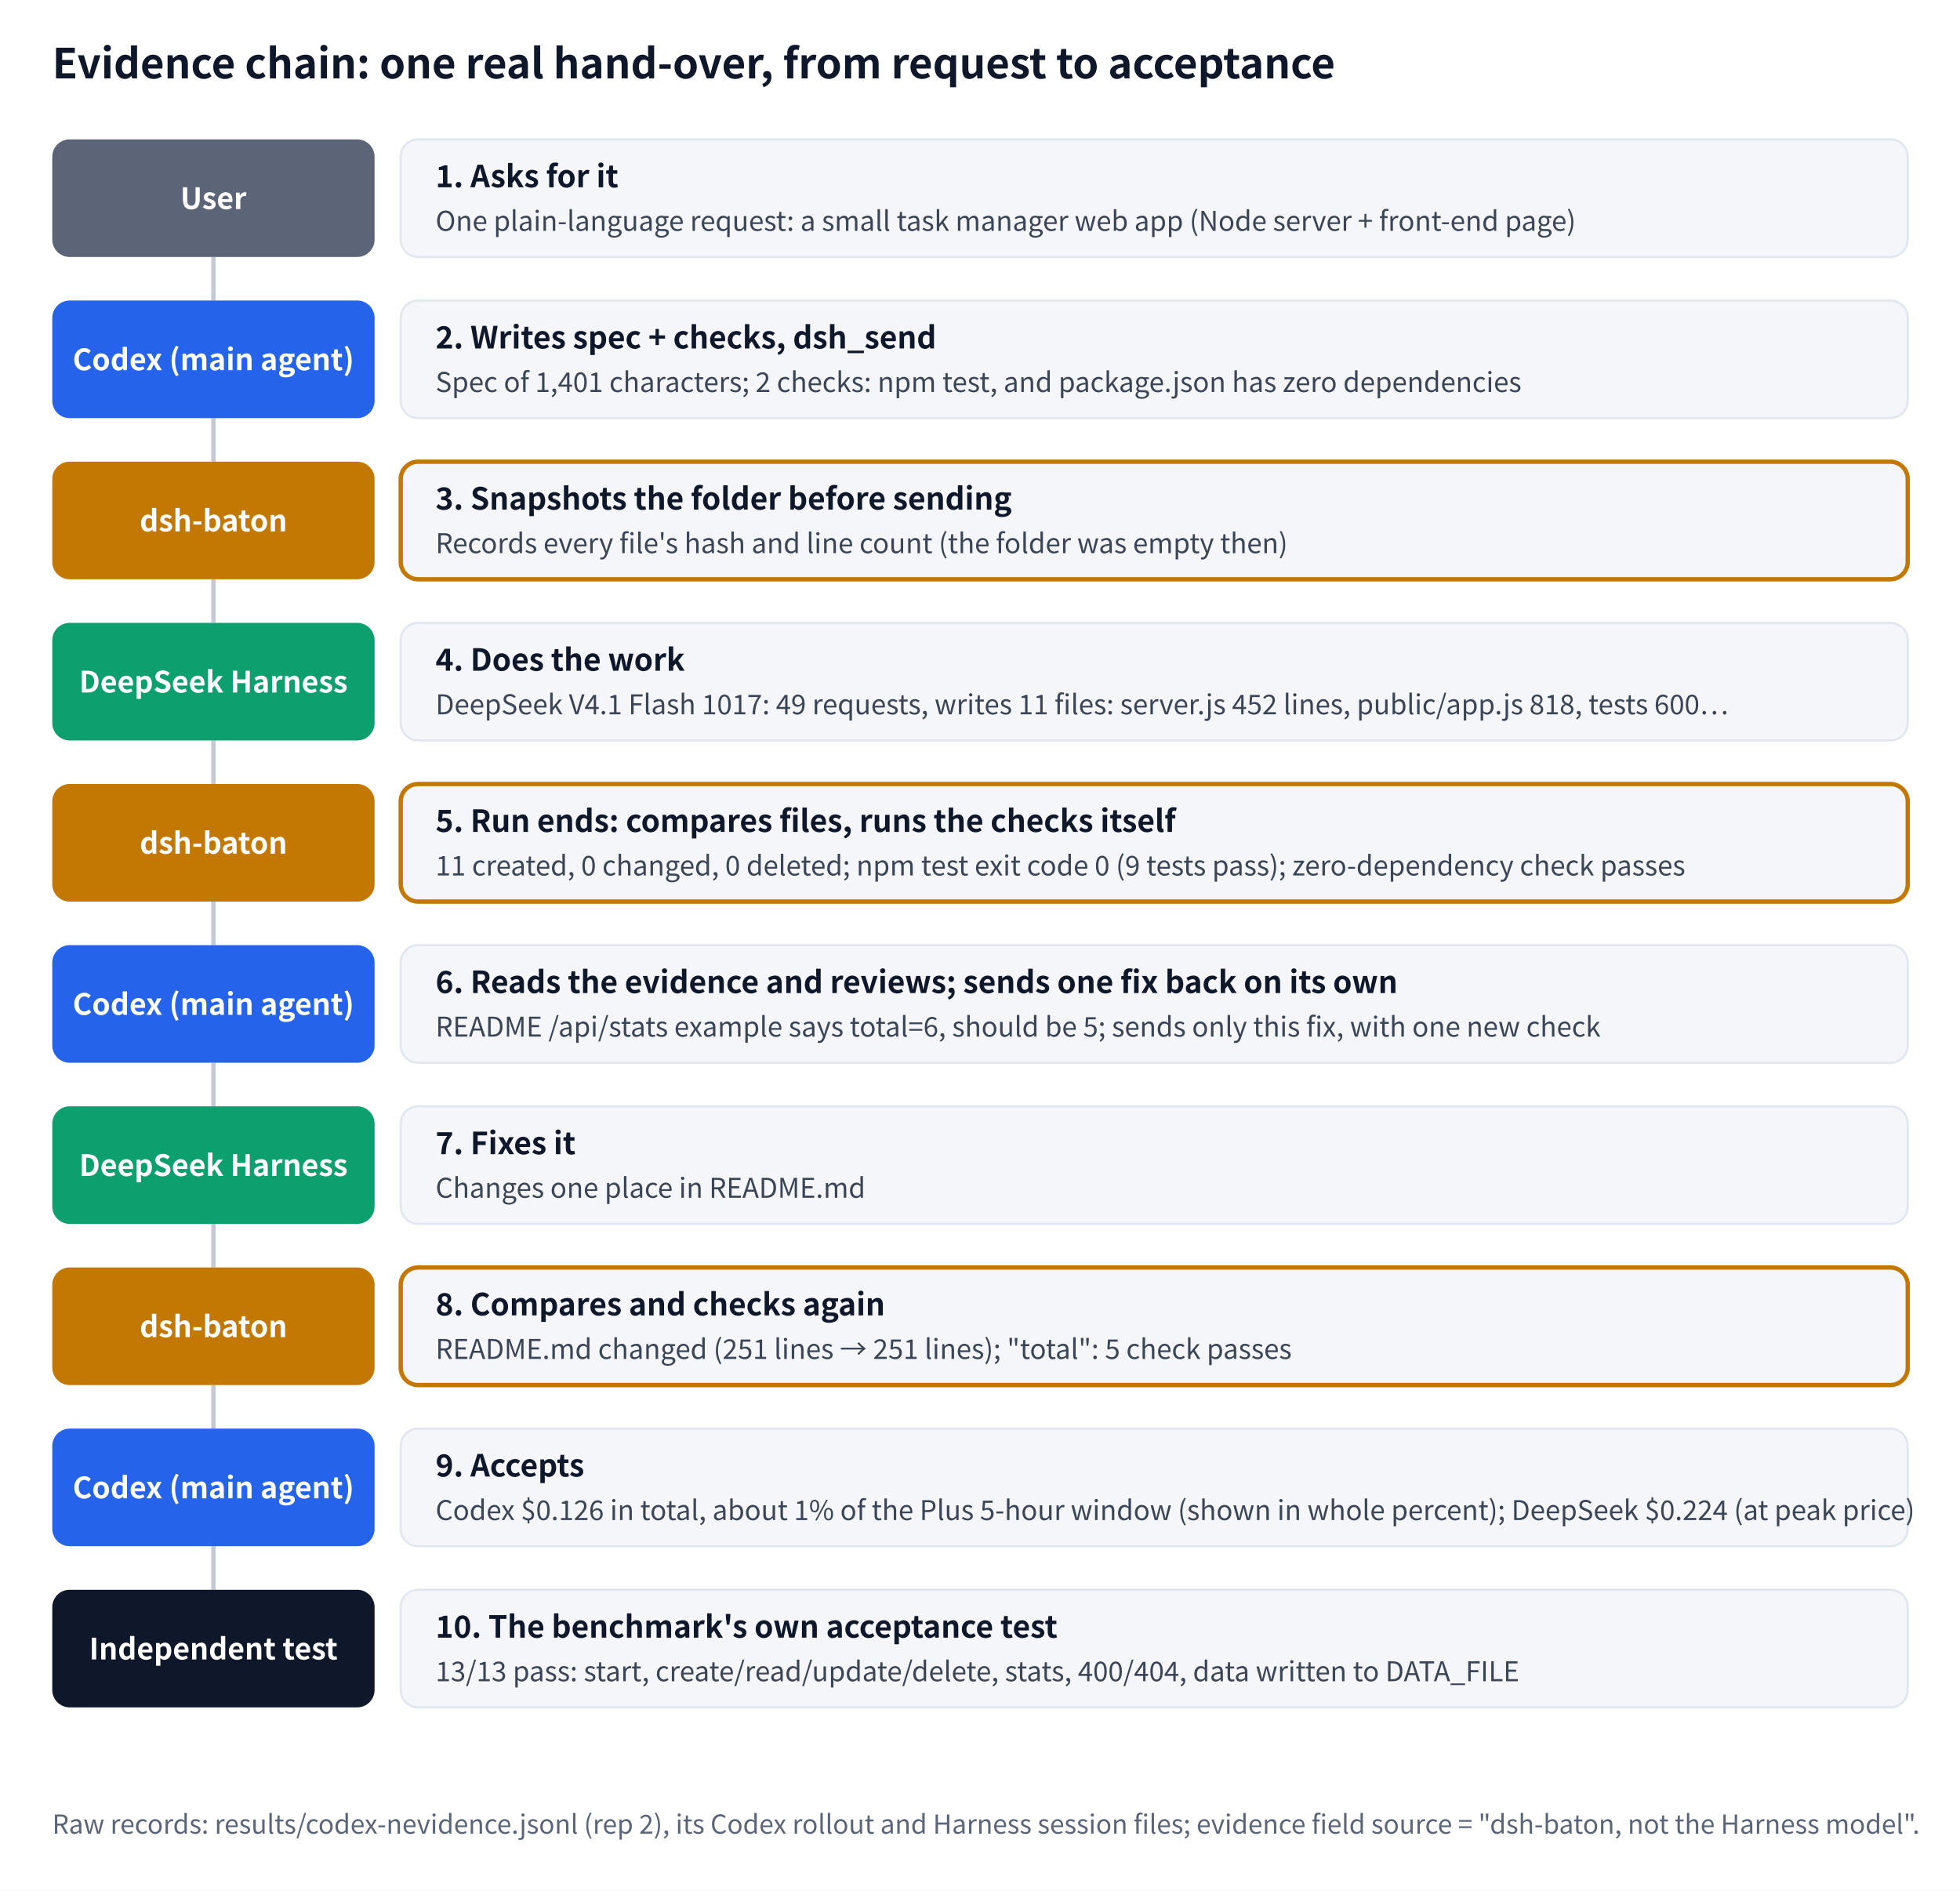
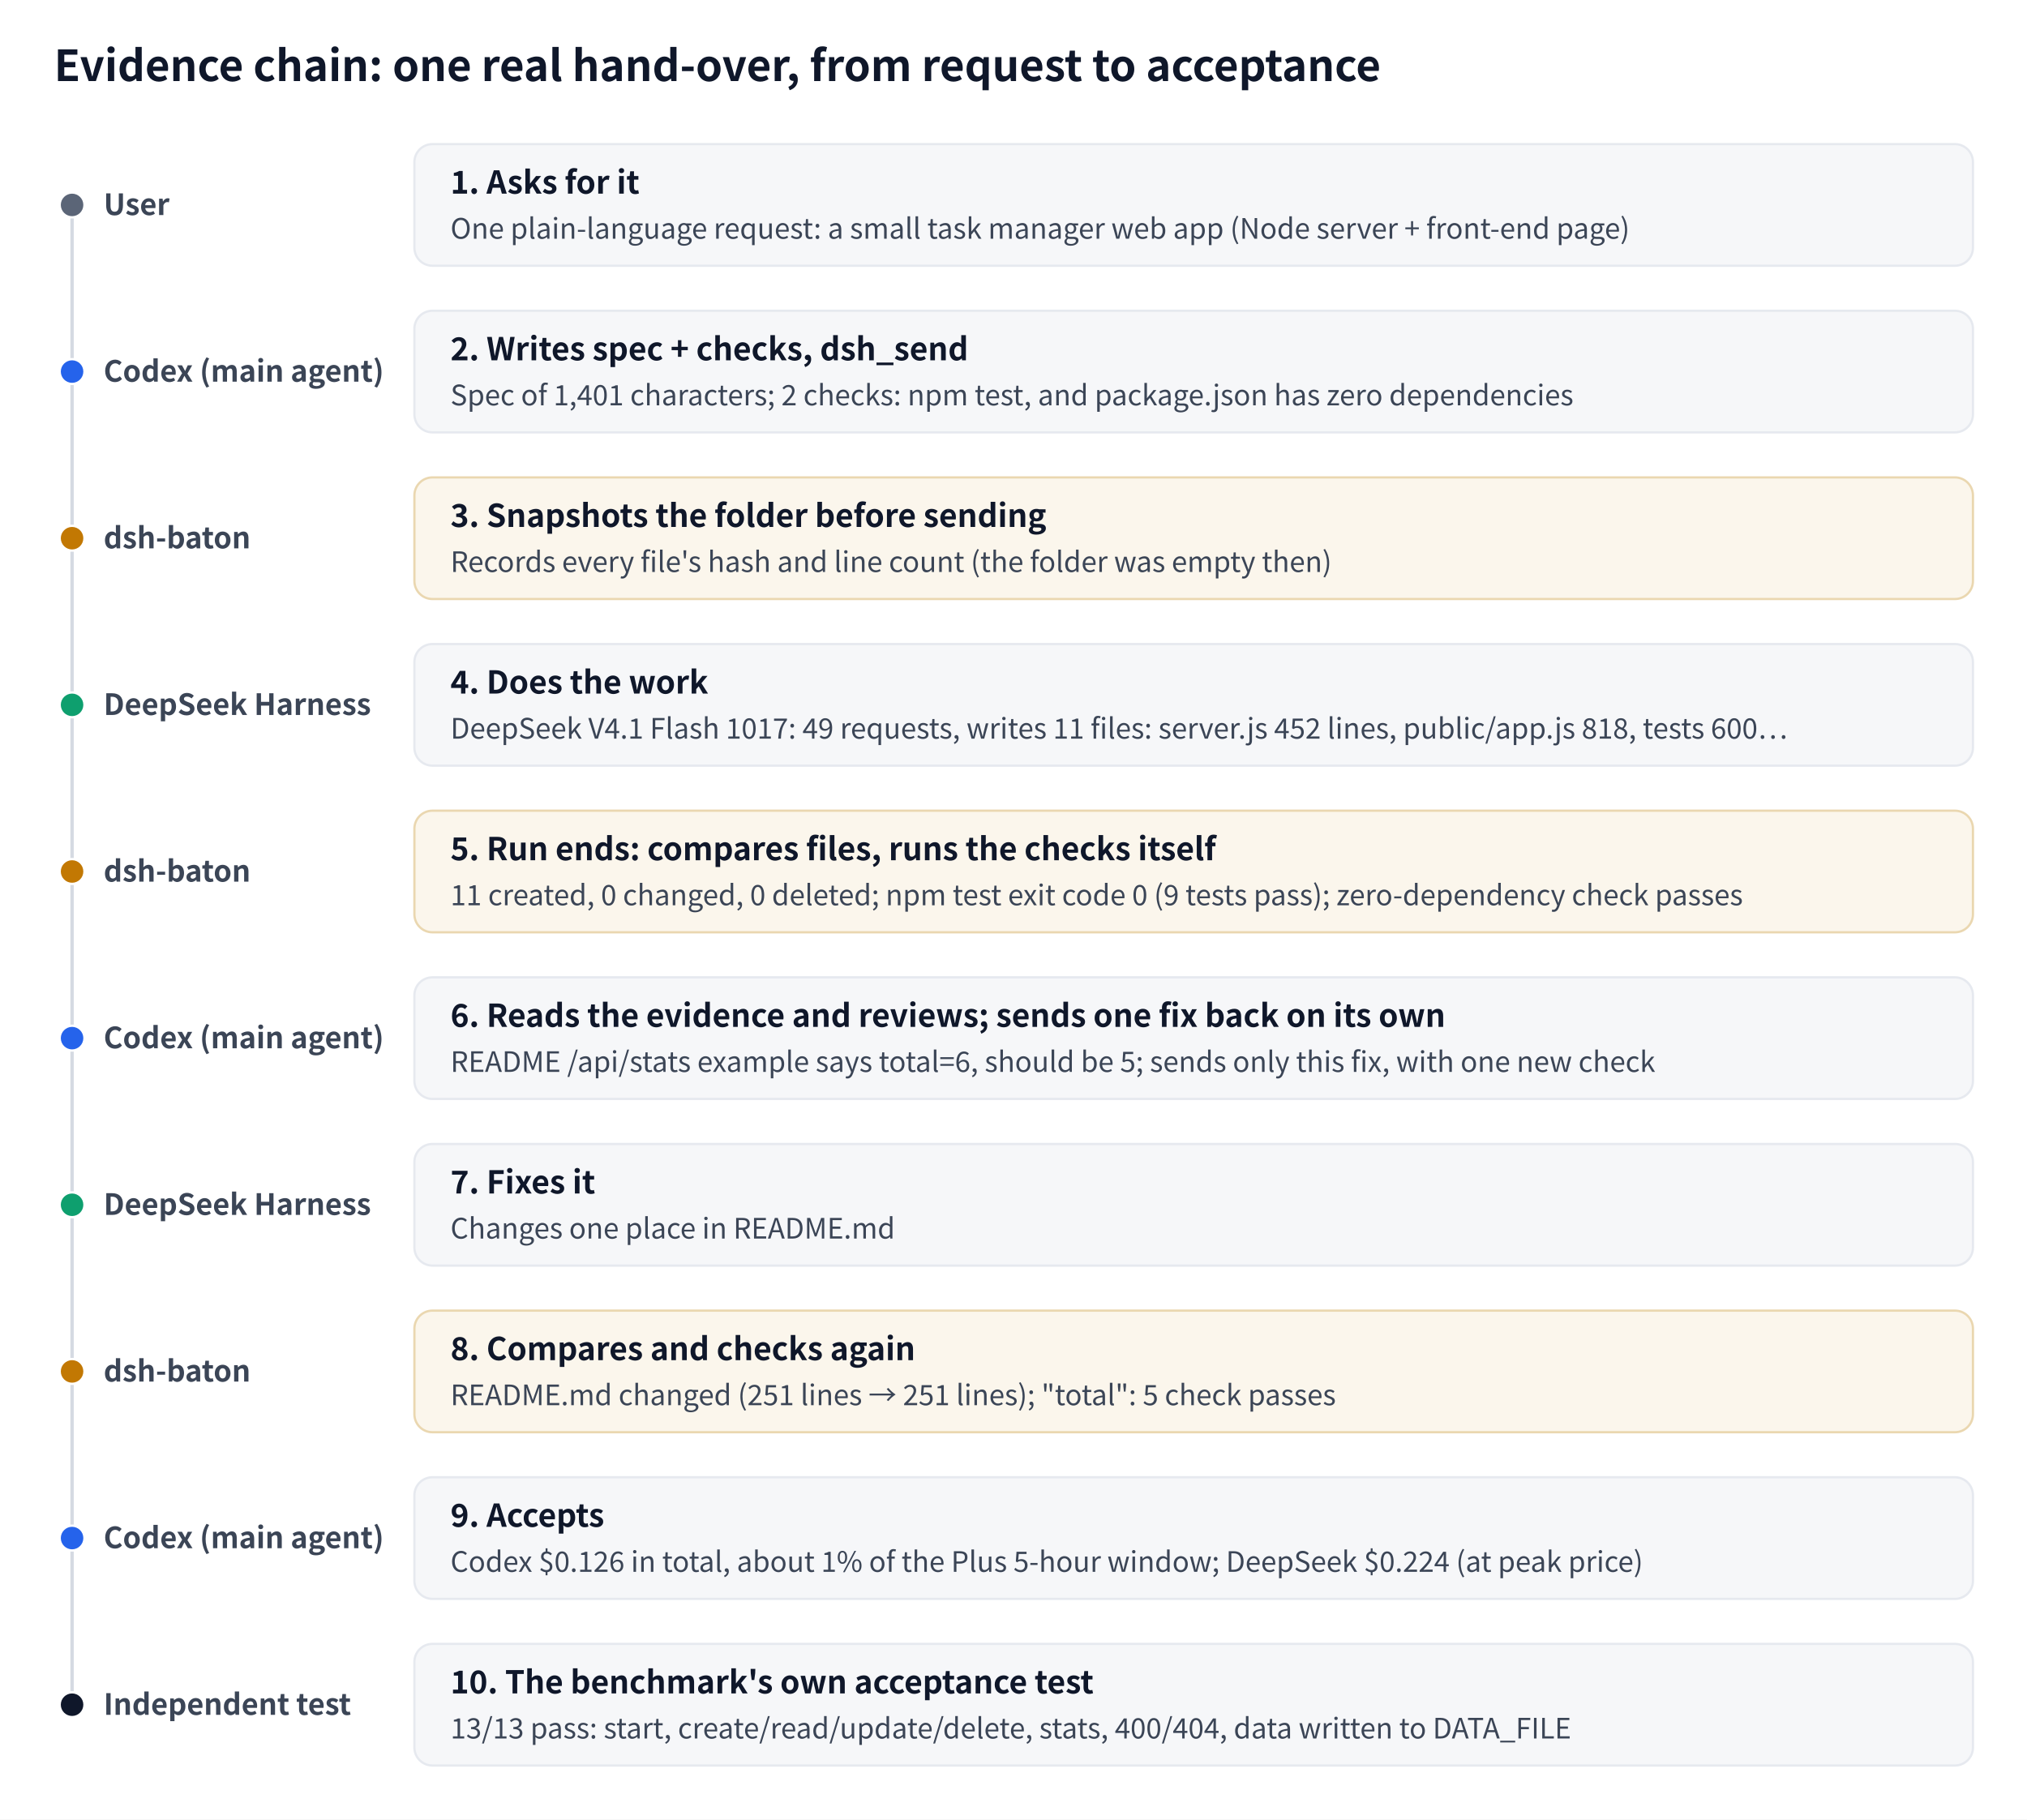
- <svg xmlns="http://www.w3.org/2000/svg" width="900" height="868" viewBox="0 0 900 868" font-family="-apple-system, 'PingFang SC', 'Noto Sans CJK SC', Helvetica, Arial, sans-serif">
-   <rect width="900" height="868" fill="#FFFFFF" />
+ <svg xmlns="http://www.w3.org/2000/svg" width="900" height="808" viewBox="0 0 900 808" font-family="-apple-system, 'PingFang SC', 'Noto Sans CJK SC', Helvetica, Arial, sans-serif">
+   <rect width="900" height="808" fill="#FFFFFF" />
  <text x="24" y="36" font-size="19" font-weight="600" fill="#0F172A">Evidence chain: one real hand-over, from request to acceptance</text>
-   <line x1="98" x2="98" y1="118" y2="138" stroke="#C3CAD5" stroke-width="2" />
-   <rect x="24" y="64" width="148" height="54" rx="8" fill="#5B6577" />
-   <text x="98" y="96" font-size="13.5" font-weight="600" fill="#FFFFFF" text-anchor="middle">User</text>
-   <rect x="184" y="64" width="692" height="54" rx="8" fill="#F4F6F9" stroke="#E2E7EF" stroke-width="1" />
+   <line x1="32" x2="32" y1="97" y2="159" stroke="#D5DAE2" stroke-width="1.5" />
+   <circle cx="32" cy="91" r="5" fill="#5B6577" />
+   <text x="46" y="95.5" font-size="13" font-weight="600" fill="#3B4556">User</text>
+   <rect x="184" y="64" width="692" height="54" rx="8" fill="#F6F7F9" stroke="#E6E9EF" stroke-width="1" />
  <text x="200" y="86" font-size="14" font-weight="600" fill="#0F172A">1. Asks for it</text>
  <text x="200" y="106" font-size="12.5" fill="#3B4556">One plain-language request: a small task manager web app (Node server + front-end page)</text>
-   <line x1="98" x2="98" y1="192" y2="212" stroke="#C3CAD5" stroke-width="2" />
-   <rect x="24" y="138" width="148" height="54" rx="8" fill="#2563EB" />
-   <text x="98" y="170" font-size="13.5" font-weight="600" fill="#FFFFFF" text-anchor="middle">Codex (main agent)</text>
-   <rect x="184" y="138" width="692" height="54" rx="8" fill="#F4F6F9" stroke="#E2E7EF" stroke-width="1" />
+   <line x1="32" x2="32" y1="171" y2="233" stroke="#D5DAE2" stroke-width="1.5" />
+   <circle cx="32" cy="165" r="5" fill="#2563EB" />
+   <text x="46" y="169.5" font-size="13" font-weight="600" fill="#3B4556">Codex (main agent)</text>
+   <rect x="184" y="138" width="692" height="54" rx="8" fill="#F6F7F9" stroke="#E6E9EF" stroke-width="1" />
  <text x="200" y="160" font-size="14" font-weight="600" fill="#0F172A">2. Writes spec + checks, dsh_send</text>
  <text x="200" y="180" font-size="12.5" fill="#3B4556">Spec of 1,401 characters; 2 checks: npm test, and package.json has zero dependencies</text>
-   <line x1="98" x2="98" y1="266" y2="286" stroke="#C3CAD5" stroke-width="2" />
-   <rect x="24" y="212" width="148" height="54" rx="8" fill="#C27803" />
-   <text x="98" y="244" font-size="13.5" font-weight="600" fill="#FFFFFF" text-anchor="middle">dsh-baton</text>
-   <rect x="184" y="212" width="692" height="54" rx="8" fill="#F4F6F9" stroke="#C27803" stroke-width="2" />
+   <line x1="32" x2="32" y1="245" y2="307" stroke="#D5DAE2" stroke-width="1.5" />
+   <circle cx="32" cy="239" r="5" fill="#C27803" />
+   <text x="46" y="243.5" font-size="13" font-weight="600" fill="#3B4556">dsh-baton</text>
+   <rect x="184" y="212" width="692" height="54" rx="8" fill="#FBF6EC" stroke="#EAD7B0" stroke-width="1" />
  <text x="200" y="234" font-size="14" font-weight="600" fill="#0F172A">3. Snapshots the folder before sending</text>
  <text x="200" y="254" font-size="12.5" fill="#3B4556">Records every file's hash and line count (the folder was empty then)</text>
-   <line x1="98" x2="98" y1="340" y2="360" stroke="#C3CAD5" stroke-width="2" />
-   <rect x="24" y="286" width="148" height="54" rx="8" fill="#0E9F6E" />
-   <text x="98" y="318" font-size="13.5" font-weight="600" fill="#FFFFFF" text-anchor="middle">DeepSeek Harness</text>
-   <rect x="184" y="286" width="692" height="54" rx="8" fill="#F4F6F9" stroke="#E2E7EF" stroke-width="1" />
+   <line x1="32" x2="32" y1="319" y2="381" stroke="#D5DAE2" stroke-width="1.5" />
+   <circle cx="32" cy="313" r="5" fill="#0E9F6E" />
+   <text x="46" y="317.5" font-size="13" font-weight="600" fill="#3B4556">DeepSeek Harness</text>
+   <rect x="184" y="286" width="692" height="54" rx="8" fill="#F6F7F9" stroke="#E6E9EF" stroke-width="1" />
  <text x="200" y="308" font-size="14" font-weight="600" fill="#0F172A">4. Does the work</text>
  <text x="200" y="328" font-size="12.5" fill="#3B4556">DeepSeek V4.1 Flash 1017: 49 requests, writes 11 files: server.js 452 lines, public/app.js 818, tests 600…</text>
-   <line x1="98" x2="98" y1="414" y2="434" stroke="#C3CAD5" stroke-width="2" />
-   <rect x="24" y="360" width="148" height="54" rx="8" fill="#C27803" />
-   <text x="98" y="392" font-size="13.5" font-weight="600" fill="#FFFFFF" text-anchor="middle">dsh-baton</text>
-   <rect x="184" y="360" width="692" height="54" rx="8" fill="#F4F6F9" stroke="#C27803" stroke-width="2" />
+   <line x1="32" x2="32" y1="393" y2="455" stroke="#D5DAE2" stroke-width="1.5" />
+   <circle cx="32" cy="387" r="5" fill="#C27803" />
+   <text x="46" y="391.5" font-size="13" font-weight="600" fill="#3B4556">dsh-baton</text>
+   <rect x="184" y="360" width="692" height="54" rx="8" fill="#FBF6EC" stroke="#EAD7B0" stroke-width="1" />
  <text x="200" y="382" font-size="14" font-weight="600" fill="#0F172A">5. Run ends: compares files, runs the checks itself</text>
  <text x="200" y="402" font-size="12.5" fill="#3B4556">11 created, 0 changed, 0 deleted; npm test exit code 0 (9 tests pass); zero-dependency check passes</text>
-   <line x1="98" x2="98" y1="488" y2="508" stroke="#C3CAD5" stroke-width="2" />
-   <rect x="24" y="434" width="148" height="54" rx="8" fill="#2563EB" />
-   <text x="98" y="466" font-size="13.5" font-weight="600" fill="#FFFFFF" text-anchor="middle">Codex (main agent)</text>
-   <rect x="184" y="434" width="692" height="54" rx="8" fill="#F4F6F9" stroke="#E2E7EF" stroke-width="1" />
+   <line x1="32" x2="32" y1="467" y2="529" stroke="#D5DAE2" stroke-width="1.5" />
+   <circle cx="32" cy="461" r="5" fill="#2563EB" />
+   <text x="46" y="465.5" font-size="13" font-weight="600" fill="#3B4556">Codex (main agent)</text>
+   <rect x="184" y="434" width="692" height="54" rx="8" fill="#F6F7F9" stroke="#E6E9EF" stroke-width="1" />
  <text x="200" y="456" font-size="14" font-weight="600" fill="#0F172A">6. Reads the evidence and reviews; sends one fix back on its own</text>
  <text x="200" y="476" font-size="12.5" fill="#3B4556">README /api/stats example says total=6, should be 5; sends only this fix, with one new check</text>
-   <line x1="98" x2="98" y1="562" y2="582" stroke="#C3CAD5" stroke-width="2" />
-   <rect x="24" y="508" width="148" height="54" rx="8" fill="#0E9F6E" />
-   <text x="98" y="540" font-size="13.5" font-weight="600" fill="#FFFFFF" text-anchor="middle">DeepSeek Harness</text>
-   <rect x="184" y="508" width="692" height="54" rx="8" fill="#F4F6F9" stroke="#E2E7EF" stroke-width="1" />
+   <line x1="32" x2="32" y1="541" y2="603" stroke="#D5DAE2" stroke-width="1.5" />
+   <circle cx="32" cy="535" r="5" fill="#0E9F6E" />
+   <text x="46" y="539.5" font-size="13" font-weight="600" fill="#3B4556">DeepSeek Harness</text>
+   <rect x="184" y="508" width="692" height="54" rx="8" fill="#F6F7F9" stroke="#E6E9EF" stroke-width="1" />
  <text x="200" y="530" font-size="14" font-weight="600" fill="#0F172A">7. Fixes it</text>
  <text x="200" y="550" font-size="12.5" fill="#3B4556">Changes one place in README.md</text>
-   <line x1="98" x2="98" y1="636" y2="656" stroke="#C3CAD5" stroke-width="2" />
-   <rect x="24" y="582" width="148" height="54" rx="8" fill="#C27803" />
-   <text x="98" y="614" font-size="13.5" font-weight="600" fill="#FFFFFF" text-anchor="middle">dsh-baton</text>
-   <rect x="184" y="582" width="692" height="54" rx="8" fill="#F4F6F9" stroke="#C27803" stroke-width="2" />
+   <line x1="32" x2="32" y1="615" y2="677" stroke="#D5DAE2" stroke-width="1.5" />
+   <circle cx="32" cy="609" r="5" fill="#C27803" />
+   <text x="46" y="613.5" font-size="13" font-weight="600" fill="#3B4556">dsh-baton</text>
+   <rect x="184" y="582" width="692" height="54" rx="8" fill="#FBF6EC" stroke="#EAD7B0" stroke-width="1" />
  <text x="200" y="604" font-size="14" font-weight="600" fill="#0F172A">8. Compares and checks again</text>
  <text x="200" y="624" font-size="12.5" fill="#3B4556">README.md changed (251 lines → 251 lines); "total": 5 check passes</text>
-   <line x1="98" x2="98" y1="710" y2="730" stroke="#C3CAD5" stroke-width="2" />
-   <rect x="24" y="656" width="148" height="54" rx="8" fill="#2563EB" />
-   <text x="98" y="688" font-size="13.5" font-weight="600" fill="#FFFFFF" text-anchor="middle">Codex (main agent)</text>
-   <rect x="184" y="656" width="692" height="54" rx="8" fill="#F4F6F9" stroke="#E2E7EF" stroke-width="1" />
+   <line x1="32" x2="32" y1="689" y2="751" stroke="#D5DAE2" stroke-width="1.5" />
+   <circle cx="32" cy="683" r="5" fill="#2563EB" />
+   <text x="46" y="687.5" font-size="13" font-weight="600" fill="#3B4556">Codex (main agent)</text>
+   <rect x="184" y="656" width="692" height="54" rx="8" fill="#F6F7F9" stroke="#E6E9EF" stroke-width="1" />
  <text x="200" y="678" font-size="14" font-weight="600" fill="#0F172A">9. Accepts</text>
-   <text x="200" y="698" font-size="12.5" fill="#3B4556">Codex $0.126 in total, about 1% of the Plus 5-hour window (shown in whole percent); DeepSeek $0.224 (at peak price)</text>
-   <rect x="24" y="730" width="148" height="54" rx="8" fill="#0F172A" />
-   <text x="98" y="762" font-size="13.5" font-weight="600" fill="#FFFFFF" text-anchor="middle">Independent test</text>
-   <rect x="184" y="730" width="692" height="54" rx="8" fill="#F4F6F9" stroke="#E2E7EF" stroke-width="1" />
+   <text x="200" y="698" font-size="12.5" fill="#3B4556">Codex $0.126 in total, about 1% of the Plus 5-hour window; DeepSeek $0.224 (at peak price)</text>
+   <circle cx="32" cy="757" r="5" fill="#0F172A" />
+   <text x="46" y="761.5" font-size="13" font-weight="600" fill="#3B4556">Independent test</text>
+   <rect x="184" y="730" width="692" height="54" rx="8" fill="#F6F7F9" stroke="#E6E9EF" stroke-width="1" />
  <text x="200" y="752" font-size="14" font-weight="600" fill="#0F172A">10. The benchmark's own acceptance test</text>
  <text x="200" y="772" font-size="12.5" fill="#3B4556">13/13 pass: start, create/read/update/delete, stats, 400/404, data written to DATA_FILE</text>
-   <text x="24" y="842" font-size="12" fill="#5B6577">Raw records: results/codex-nevidence.jsonl (rep 2), its Codex rollout and Harness session files; evidence field source = "dsh-baton, not the Harness model".</text>
</svg>
